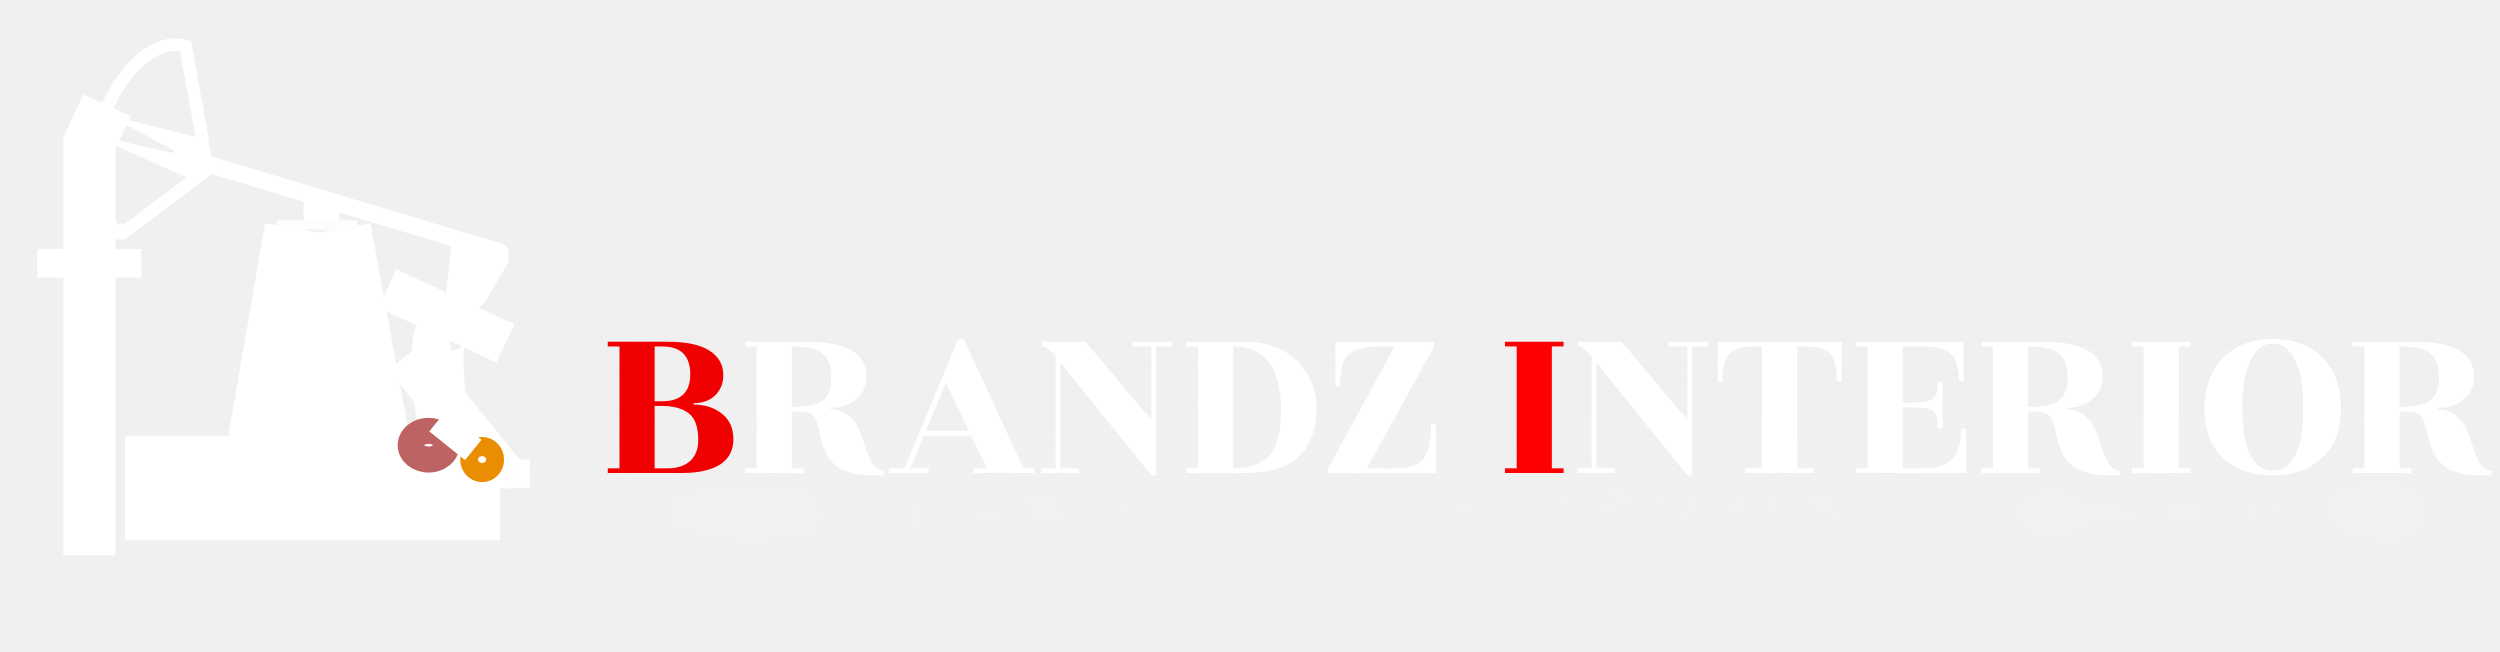
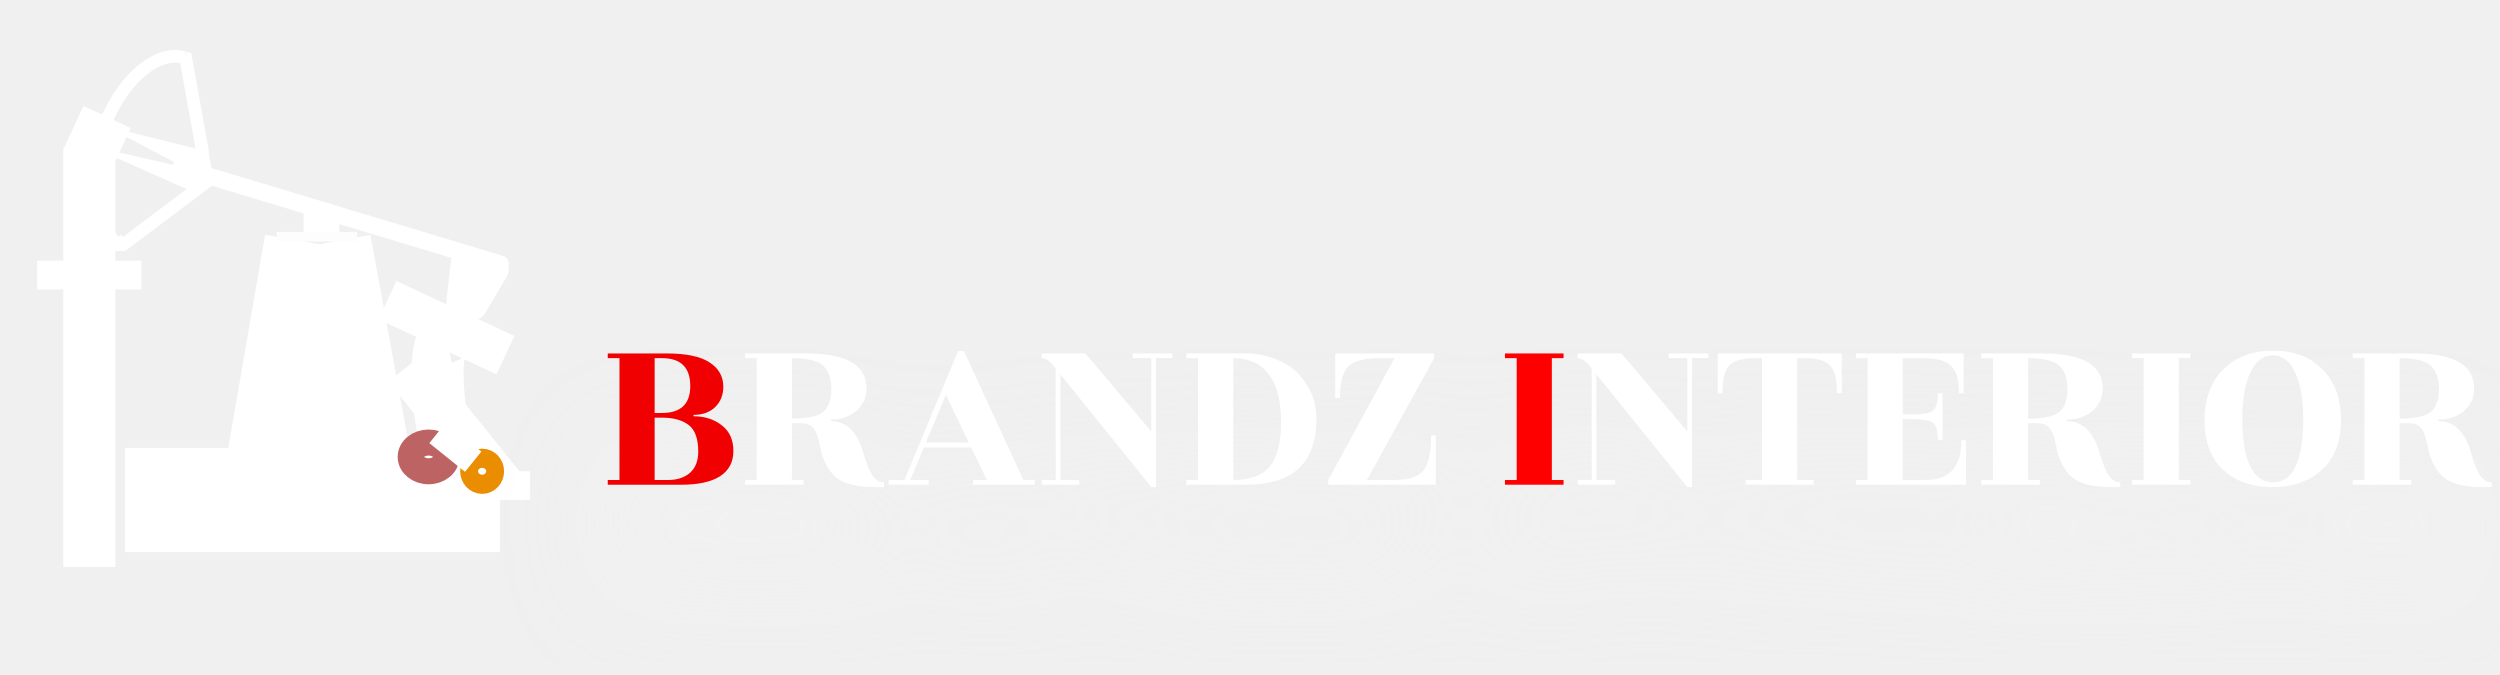
- <svg xmlns="http://www.w3.org/2000/svg" width="288" height="75" viewBox="0 0 96 25" fill="none">
+ <svg xmlns="http://www.w3.org/2000/svg" width="278" height="75" viewBox="0 0 96 25" fill="none">
  <g clip-path="url(#clip0)">
    <path d="M4.8 18.75H12H19.2" stroke="white" stroke-width="4" />
    <path d="M9.943 18.75L11.657 8.824" stroke="white" stroke-width="3" />
    <path d="M12.748 8.84L14.587 18.873" stroke="white" stroke-width="3" />
    <path d="M16.629 18.382C17.291 18.382 17.829 17.889 17.829 17.279C17.829 16.67 17.291 16.177 16.629 16.177C15.966 16.177 15.429 16.67 15.429 17.279C15.429 17.889 15.966 18.382 16.629 18.382Z" fill="white" />
    <path d="M18.514 18.382C18.893 18.382 19.2 18.136 19.2 17.831C19.2 17.526 18.893 17.279 18.514 17.279C18.136 17.279 17.829 17.526 17.829 17.831C17.829 18.136 18.136 18.382 18.514 18.382Z" fill="white" />
    <path d="M15.771 18.75V17.279" stroke="white" stroke-width="3" />
    <path d="M18.171 18.75V17.647" stroke="white" stroke-width="3" />
    <path d="M16.8 16.544L18.171 15.441" stroke="white" stroke-width="6" />
    <path d="M17.486 18.75V17.279" stroke="white" stroke-width="3" />
    <path d="M18.857 18.75V17.647" stroke="white" stroke-width="3" />
    <path d="M17.393 8.896L19.171 9.431C19.489 9.527 19.633 9.885 19.467 10.165L18.625 11.584C18.504 11.788 18.253 11.884 18.021 11.814L17.504 11.658C17.266 11.587 17.114 11.362 17.141 11.121L17.393 8.896Z" fill="white" />
    <path d="M17.486 11.397L16.8 12.868" stroke="white" stroke-width="5" />
    <path fill-rule="evenodd" clip-rule="evenodd" d="M7.146 1.527C6.472 1.338 5.756 1.641 5.153 2.191C4.545 2.747 4.009 3.588 3.674 4.585C3.326 5.621 3.394 6.741 3.597 7.597C3.699 8.025 3.837 8.398 3.982 8.669C4.055 8.804 4.133 8.922 4.216 9.011C4.261 9.058 4.324 9.115 4.402 9.152L4.39 9.191H4.806L4.871 9.142L8.11 6.705L8.229 6.615L8.202 6.47L8.013 5.421L8.025 5.385L8.014 5.324L7.37 1.732L7.345 1.59L7.207 1.545C7.197 1.542 7.186 1.538 7.176 1.535L7.139 1.656L7.11 1.654L7.146 1.527ZM7.698 6.409L4.737 8.638L4.626 8.567L4.541 8.646C4.503 8.599 4.459 8.531 4.411 8.442C4.29 8.216 4.164 7.884 4.07 7.486C3.88 6.687 3.824 5.663 4.135 4.738C4.449 3.804 4.944 3.038 5.482 2.547C5.988 2.085 6.496 1.895 6.919 1.969L7.525 5.348L7.513 5.385L7.524 5.445L7.698 6.409Z" fill="white" />
    <path d="M4.114 4.412L7.886 5.348L7.576 6.25L4.114 4.412Z" fill="white" />
    <path d="M3.429 5.147L7.886 6.162L7.56 6.985L3.429 5.147Z" fill="white" />
    <path fill-rule="evenodd" clip-rule="evenodd" d="M19.098 9.983L6.505 6.194L6.762 5.598L19.301 9.37C19.478 9.423 19.577 9.604 19.521 9.773C19.465 9.942 19.275 10.036 19.098 9.983Z" fill="white" />
    <path d="M4.114 4.044L3.429 5.511V9.098V21.323" stroke="white" stroke-width="2" />
    <path d="M13.714 8.456H10.629V8.824H13.714V8.456Z" fill="#FDFDFD" />
    <path d="M13.029 7.721H11.657V8.456H13.029V7.721Z" fill="white" />
    <path d="M10.629 13.235H13.714" stroke="white" stroke-width="3" />
    <path d="M3.429 9.559V10.662" stroke="white" stroke-width="4" />
    <path d="M12.686 10.294L10.971 13.235" stroke="white" />
    <path d="M11.499 10.216L13.505 13.29" stroke="white" />
    <path d="M12 13.235V18.75" stroke="white" />
    <path d="M12.686 13.235V18.75" stroke="white" />
    <path d="M12 13.971H12.686" stroke="white" />
    <path d="M12 14.338H12.686" stroke="white" />
    <path d="M12 14.338H12.686" stroke="white" />
    <path d="M12 14.706H12.686" stroke="white" />
    <path d="M12 15.441H12.686" stroke="white" />
    <path d="M12 15.809H12.686" stroke="white" />
    <path d="M12 16.544H12.686" stroke="white" />
    <path d="M12 17.279H12.686" stroke="white" />
    <path d="M12 17.647H12.686" stroke="white" />
    <path d="M12 18.382H12.686" stroke="white" />
    <path d="M17.143 12.5C17.143 12.5 16.371 12.663 17.143 16.912" stroke="white" stroke-width="2" />
    <path d="M16.457 17.647C16.836 17.647 17.143 17.4 17.143 17.096C17.143 16.791 16.836 16.544 16.457 16.544C16.078 16.544 15.771 16.791 15.771 17.096C15.771 17.4 16.078 17.647 16.457 17.647Z" stroke="#BE6363" />
    <path d="M18.514 18.015C18.704 18.015 18.857 17.85 18.857 17.647C18.857 17.444 18.704 17.279 18.514 17.279C18.325 17.279 18.171 17.444 18.171 17.647C18.171 17.85 18.325 18.015 18.514 18.015Z" stroke="#EB8D00" />
    <path d="M18.171 17.279L16.8 16.177" stroke="white" />
    <g filter="url(#filter0_d)">
      <path d="M25.138 15.409H25.417C26.143 15.409 26.506 15.064 26.506 14.374C26.506 13.66 26.143 13.303 25.417 13.303H25.138V15.409ZM25.138 17.983H25.642C26.002 17.983 26.287 17.89 26.497 17.704C26.707 17.518 26.812 17.248 26.812 16.894C26.812 16.396 26.689 16.054 26.443 15.868C26.197 15.682 25.858 15.589 25.426 15.589H25.138V17.983ZM23.338 18.163V17.983H23.788V13.303H23.338V13.123H25.606C26.35 13.123 26.896 13.237 27.244 13.465C27.598 13.693 27.775 14.005 27.775 14.401C27.775 14.719 27.67 14.98 27.46 15.184C27.256 15.382 26.98 15.481 26.632 15.481V15.535C27.064 15.535 27.427 15.652 27.721 15.886C28.015 16.114 28.162 16.441 28.162 16.867C28.162 17.293 27.991 17.617 27.649 17.839C27.307 18.055 26.818 18.163 26.182 18.163H23.338Z" fill="#F00000" />
      <path d="M30.41 13.303V15.625C31.009 15.625 31.412 15.538 31.616 15.364C31.82 15.19 31.922 14.899 31.922 14.491C31.922 14.083 31.817 13.783 31.607 13.591C31.396 13.399 30.997 13.303 30.41 13.303ZM33.947 18.253H33.55C32.8 18.253 32.279 18.091 31.985 17.767C31.75 17.515 31.591 17.182 31.508 16.768C31.471 16.594 31.433 16.435 31.39 16.291C31.294 15.967 31.099 15.805 30.805 15.805H30.41V17.983H30.86V18.163H28.61V17.983H29.059V13.303H28.61V13.123H30.977C32.507 13.123 33.272 13.57 33.272 14.464C33.272 14.818 33.142 15.106 32.885 15.328C32.627 15.55 32.297 15.661 31.895 15.661V15.724C32.495 15.724 32.911 16.12 33.145 16.912C33.266 17.332 33.386 17.632 33.505 17.812C33.632 17.986 33.779 18.073 33.947 18.073V18.253ZM39.732 17.983V18.163H37.365V17.983H37.896L37.293 16.732H35.475L34.953 17.983H35.664V18.163H34.125V17.983H34.728L36.789 13.033H37.014L39.3 17.983H39.732ZM35.556 16.543H37.203L36.321 14.707L35.556 16.543ZM40.718 17.983H41.438V18.163H39.998V17.983H40.538V13.699C40.346 13.435 40.166 13.303 39.998 13.303V13.123H41.681L44.21 16.12V13.303H43.49V13.123H45.02V13.303H44.39V18.253H44.21L40.718 13.924V17.983ZM47.807 18.163H45.557V17.983H46.007V13.303H45.557V13.123H47.807C48.251 13.123 48.65 13.198 49.004 13.348C49.364 13.492 49.655 13.684 49.877 13.924C50.327 14.422 50.552 14.986 50.552 15.616C50.552 16.468 50.327 17.107 49.877 17.533C49.427 17.953 48.737 18.163 47.807 18.163ZM47.357 17.983C48.005 17.983 48.473 17.809 48.761 17.461C49.049 17.107 49.193 16.534 49.193 15.742C49.193 14.944 49.037 14.338 48.725 13.924C48.413 13.51 47.957 13.303 47.357 13.303V17.983ZM54.955 16.273H55.135V18.163H51.004V17.983L53.551 13.303H52.975C52.417 13.303 52.024 13.402 51.796 13.6C51.568 13.798 51.454 14.209 51.454 14.833H51.274V13.123H55.072V13.303L52.489 17.983H53.434C53.716 17.983 53.944 17.965 54.118 17.929C54.292 17.887 54.448 17.809 54.586 17.695C54.832 17.479 54.955 17.005 54.955 16.273ZM61.302 17.983H62.022V18.163H60.582V17.983H61.122V13.699C60.93 13.435 60.75 13.303 60.582 13.303V13.123H62.265L64.794 16.12V13.303H64.074V13.123H65.604V13.303H64.974V18.253H64.794L61.302 13.924V17.983ZM70.542 14.653C70.542 14.119 70.452 13.762 70.272 13.582C70.098 13.396 69.768 13.303 69.282 13.303H69.012V17.983H69.642V18.163H67.032V17.983H67.662V13.303H67.392C66.912 13.303 66.582 13.396 66.402 13.582C66.228 13.762 66.141 14.119 66.141 14.653H65.961V13.123H70.722V14.653H70.542ZM73.965 17.983C74.865 17.983 75.315 17.473 75.315 16.453H75.495V18.163H71.265V17.983H71.715V13.303H71.265V13.123H75.405V14.653H75.225C75.225 14.119 75.117 13.762 74.901 13.582C74.691 13.396 74.349 13.303 73.875 13.303H73.065V15.463H73.425C73.857 15.463 74.13 15.409 74.244 15.301C74.358 15.193 74.415 14.977 74.415 14.653H74.595V16.453H74.415C74.415 16.117 74.358 15.898 74.244 15.796C74.13 15.694 73.857 15.643 73.425 15.643H73.065V17.983H73.965ZM77.879 13.303V15.625C78.479 15.625 78.881 15.538 79.085 15.364C79.289 15.19 79.391 14.899 79.391 14.491C79.391 14.083 79.286 13.783 79.076 13.591C78.866 13.399 78.467 13.303 77.879 13.303ZM81.416 18.253H81.02C80.27 18.253 79.748 18.091 79.454 17.767C79.22 17.515 79.061 17.182 78.977 16.768C78.941 16.594 78.902 16.435 78.86 16.291C78.764 15.967 78.569 15.805 78.275 15.805H77.879V17.983H78.329V18.163H76.079V17.983H76.529V13.303H76.079V13.123H78.446C79.976 13.123 80.741 13.57 80.741 14.464C80.741 14.818 80.612 15.106 80.354 15.328C80.096 15.55 79.766 15.661 79.364 15.661V15.724C79.964 15.724 80.381 16.12 80.615 16.912C80.735 17.332 80.855 17.632 80.975 17.812C81.101 17.986 81.248 18.073 81.416 18.073V18.253ZM84.115 18.163H81.865V17.983H82.315V13.303H81.865V13.123H84.115V13.303H83.665V17.983H84.115V18.163ZM88.444 15.634C88.444 14.866 88.339 14.269 88.129 13.843C87.925 13.411 87.64 13.195 87.274 13.195C86.914 13.195 86.629 13.411 86.419 13.843C86.209 14.275 86.104 14.878 86.104 15.652C86.104 16.426 86.203 17.023 86.401 17.443C86.605 17.863 86.896 18.073 87.274 18.073C88.054 18.073 88.444 17.26 88.444 15.634ZM89.893 15.688C89.893 16.51 89.65 17.143 89.164 17.587C88.678 18.031 88.045 18.253 87.265 18.253C86.485 18.253 85.855 18.034 85.375 17.596C84.895 17.152 84.655 16.519 84.655 15.697C84.655 14.869 84.895 14.215 85.375 13.735C85.855 13.255 86.491 13.015 87.283 13.015C88.081 13.015 88.714 13.255 89.182 13.735C89.656 14.209 89.893 14.86 89.893 15.688ZM92.144 13.303V15.625C92.744 15.625 93.146 15.538 93.35 15.364C93.554 15.19 93.656 14.899 93.656 14.491C93.656 14.083 93.551 13.783 93.341 13.591C93.131 13.399 92.732 13.303 92.144 13.303ZM95.681 18.253H95.285C94.535 18.253 94.013 18.091 93.719 17.767C93.485 17.515 93.326 17.182 93.242 16.768C93.206 16.594 93.167 16.435 93.125 16.291C93.029 15.967 92.834 15.805 92.54 15.805H92.144V17.983H92.594V18.163H90.344V17.983H90.794V13.303H90.344V13.123H92.711C94.241 13.123 95.006 13.57 95.006 14.464C95.006 14.818 94.877 15.106 94.619 15.328C94.361 15.55 94.031 15.661 93.629 15.661V15.724C94.229 15.724 94.646 16.12 94.88 16.912C95 17.332 95.12 17.632 95.24 17.812C95.366 17.986 95.513 18.073 95.681 18.073V18.253Z" fill="white" />
      <path d="M60.041 18.163H57.791V17.983H58.241V13.303H57.791V13.123H60.041V13.303H59.591V17.983H60.041V18.163Z" fill="#FF0000" />
    </g>
  </g>
  <defs>
    <filter id="filter0_d" x="19.338" y="13.015" width="80.343" height="13.238" filterUnits="userSpaceOnUse" color-interpolation-filters="sRGB">
      <feFlood flood-opacity="0" result="BackgroundImageFix" />
      <feColorMatrix in="SourceAlpha" type="matrix" values="0 0 0 0 0 0 0 0 0 0 0 0 0 0 0 0 0 0 127 0" />
      <feOffset dy="4" />
      <feGaussianBlur stdDeviation="2" />
      <feColorMatrix type="matrix" values="0 0 0 0 1 0 0 0 0 0.975 0 0 0 0 0.975 0 0 0 0.25 0" />
      <feBlend mode="normal" in2="BackgroundImageFix" result="effect1_dropShadow" />
      <feBlend mode="normal" in="SourceGraphic" in2="effect1_dropShadow" result="shape" />
    </filter>
    <clipPath id="clip0">
      <rect width="96" height="25" fill="white" />
    </clipPath>
  </defs>
</svg>
